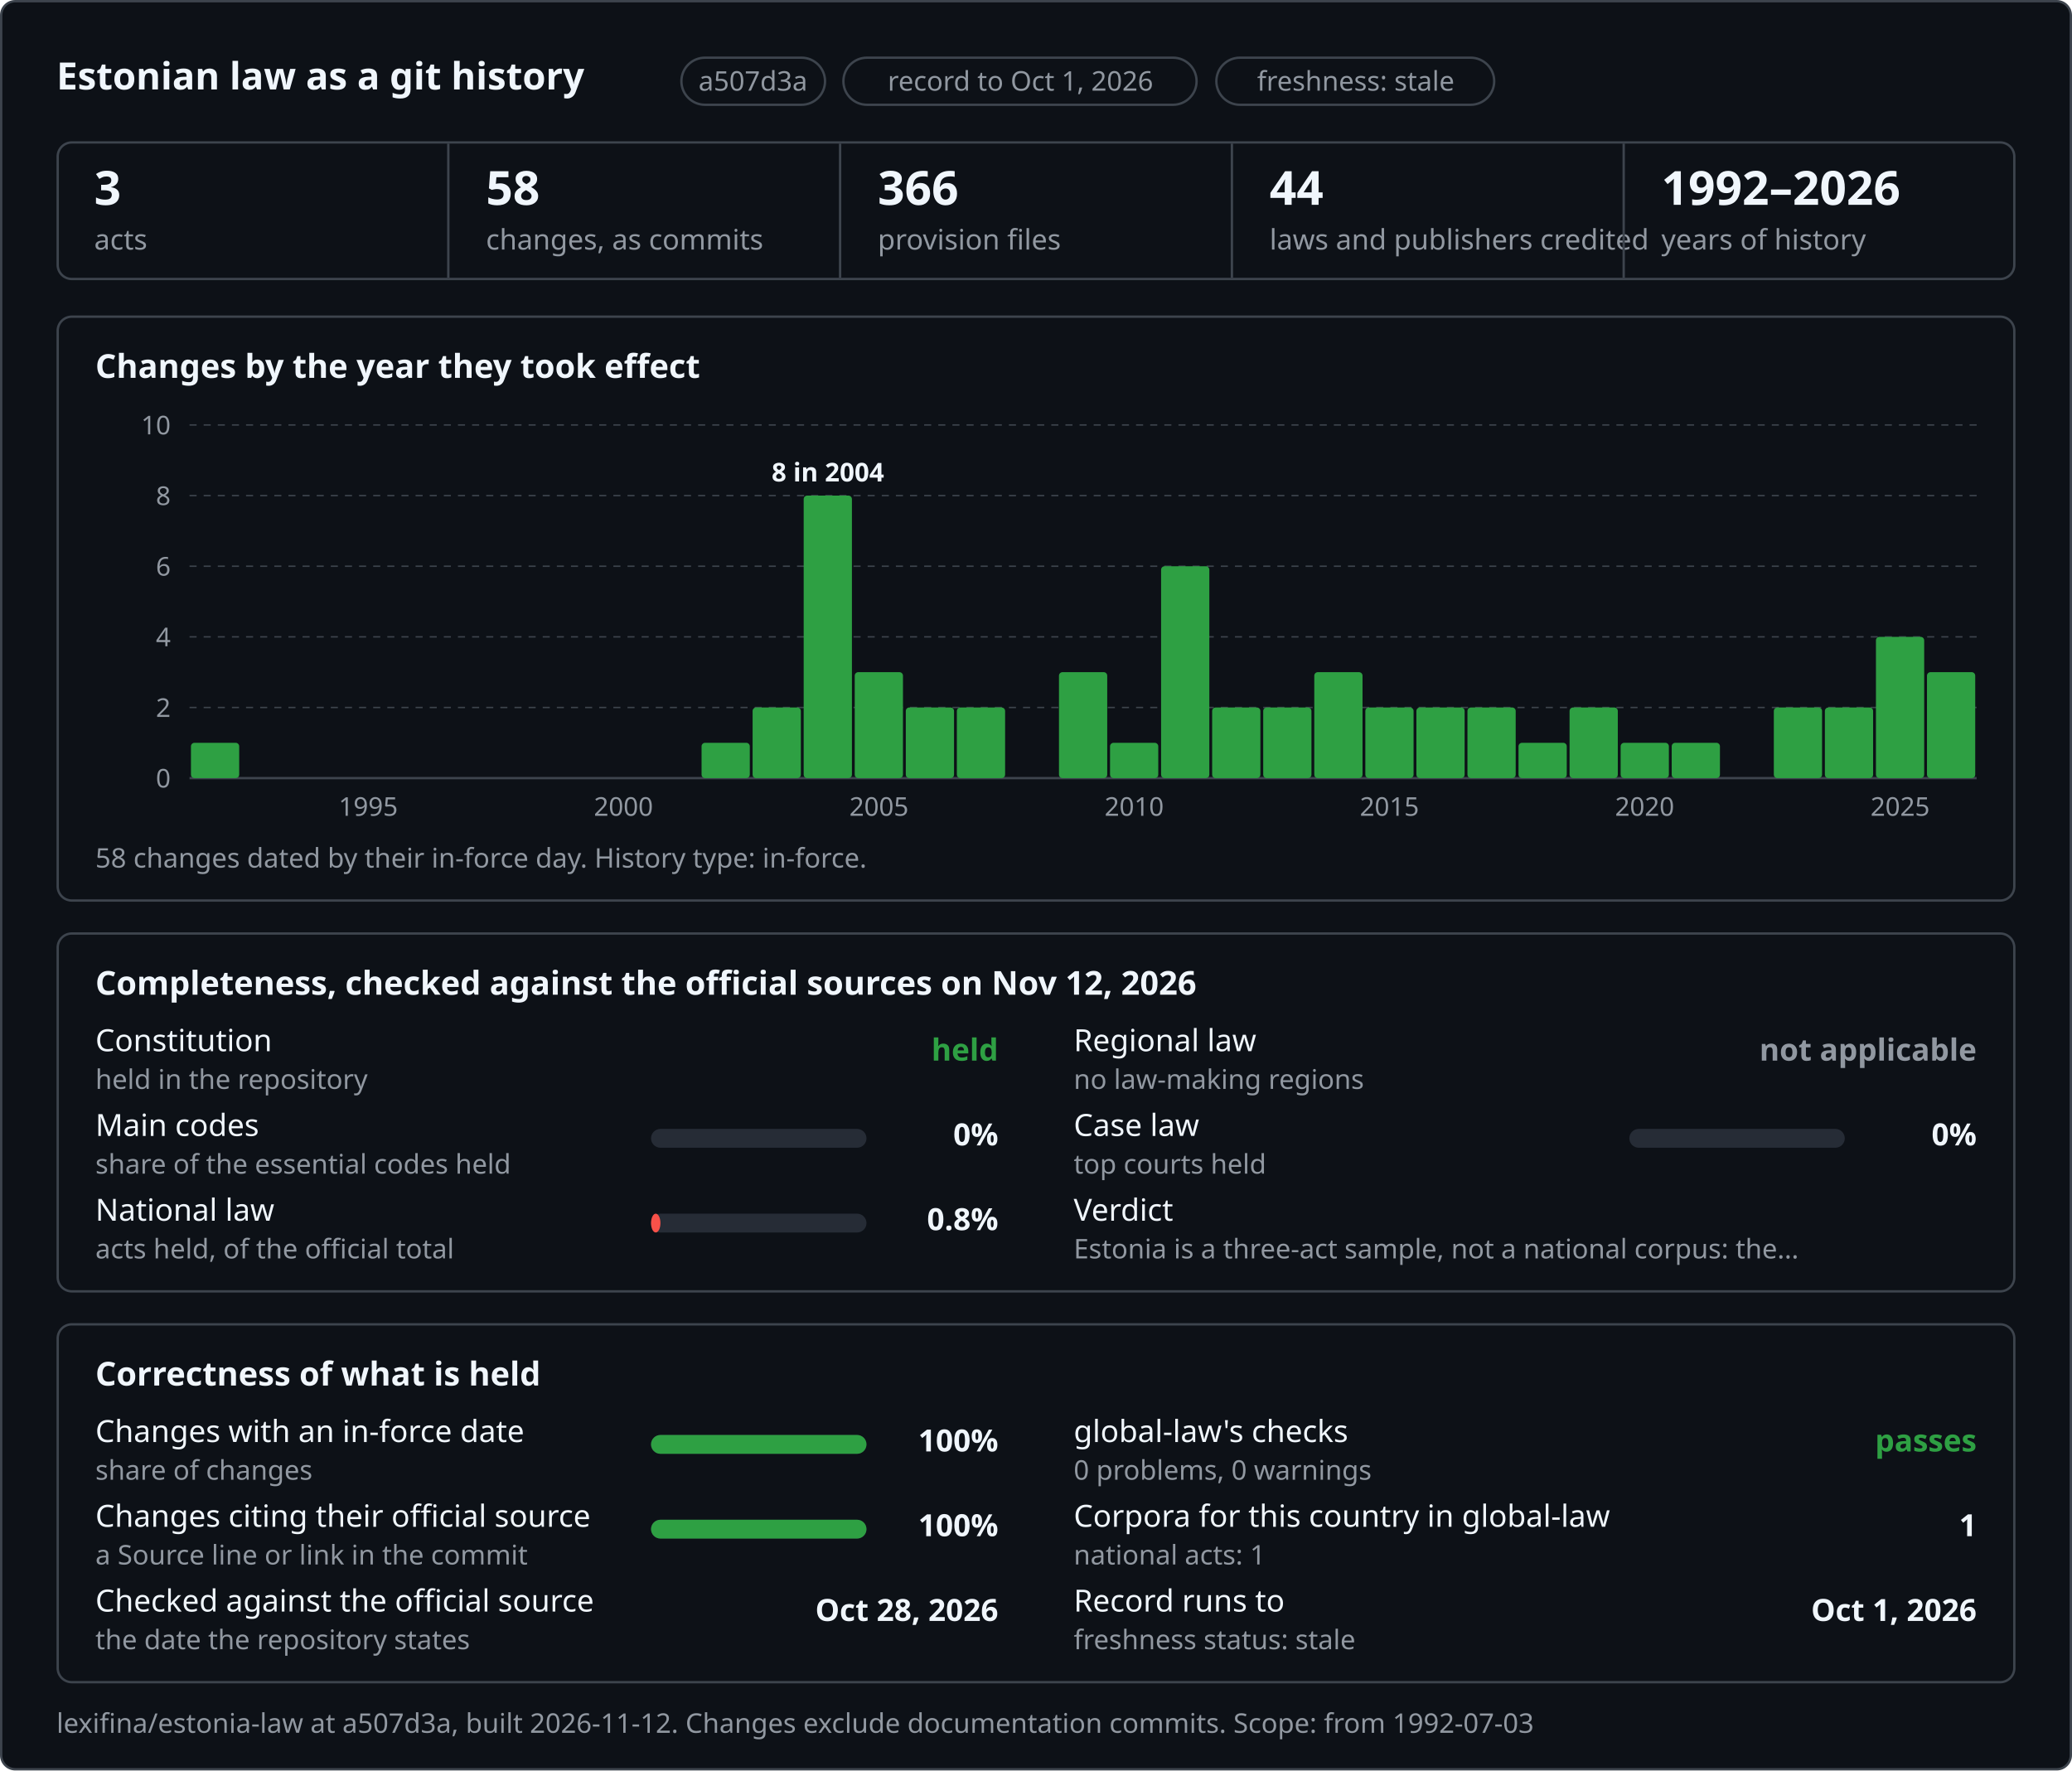
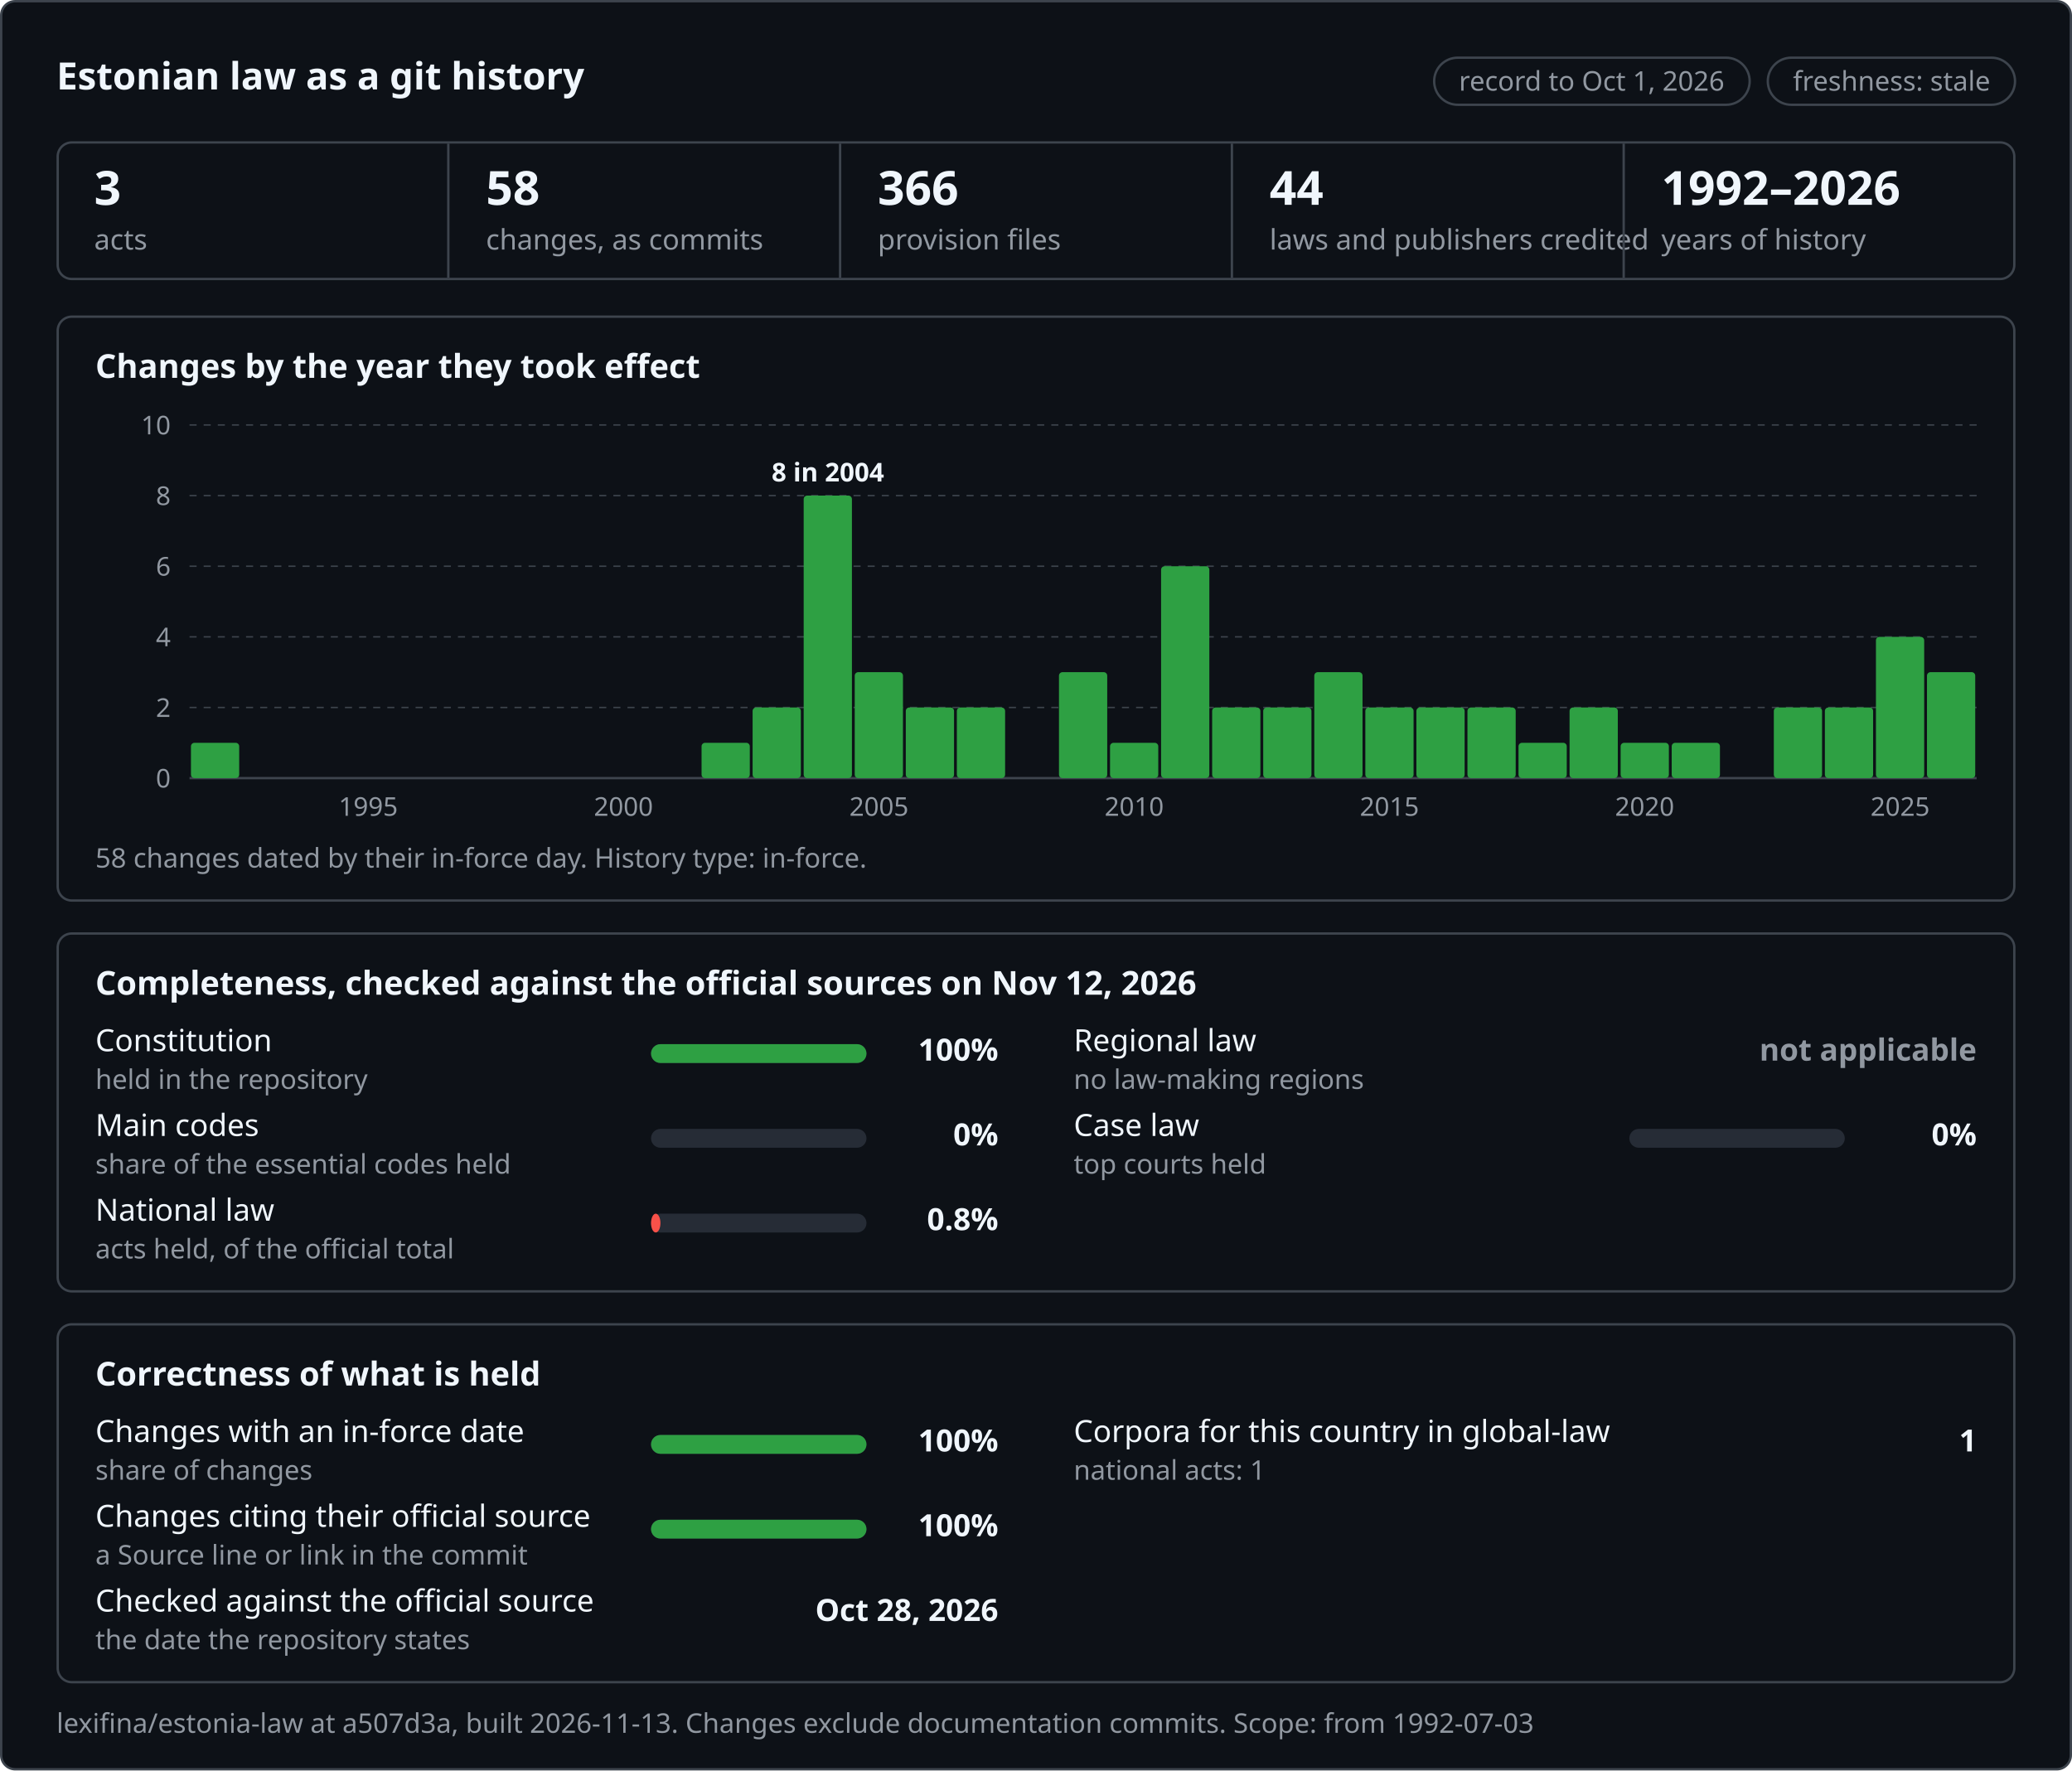
<svg xmlns="http://www.w3.org/2000/svg" width="880" height="752" viewBox="0 0 880 752" font-family="-apple-system,BlinkMacSystemFont,Segoe UI,Noto Sans,Helvetica,Arial,sans-serif">
  <rect x="0.5" y="0.5" width="879" height="751" rx="6" fill="#0d1117" stroke="#3d444d" />
  <text x="24" y="38" font-size="16" font-weight="600" fill="#f0f6fc">Estonian law as a git history</text>
-   <rect x="289.4" y="24.5" width="61" height="20" rx="10" fill="none" stroke="#3d444d" />
-   <text x="319.8" y="38.5" font-size="11.5" font-weight="500" text-anchor="middle" fill="#9198a1">a507d3a</text>
-   <rect x="358.2" y="24.5" width="150" height="20" rx="10" fill="none" stroke="#3d444d" />
-   <text x="433.4" y="38.5" font-size="11.5" font-weight="500" text-anchor="middle" fill="#9198a1">record to Oct 1, 2026</text>
-   <rect x="516.6" y="24.5" width="118" height="20" rx="10" fill="none" stroke="#3d444d" />
-   <text x="575.8" y="38.5" font-size="11.5" font-weight="500" text-anchor="middle" fill="#9198a1">freshness: stale</text>
+   <rect x="609.1" y="24.5" width="134" height="20" rx="10" fill="none" stroke="#3d444d" />
+   <text x="676.0" y="38.5" font-size="11.5" font-weight="500" text-anchor="middle" fill="#9198a1">record to Oct 1, 2026</text>
+   <rect x="750.8" y="24.5" width="105" height="20" rx="10" fill="none" stroke="#3d444d" />
+   <text x="803.4" y="38.5" font-size="11.5" font-weight="500" text-anchor="middle" fill="#9198a1">freshness: stale</text>
  <rect x="24.5" y="60.5" width="831" height="58" rx="6" fill="#0d1117" stroke="#3d444d" />
  <text x="40.0" y="87" font-size="20" font-weight="600" fill="#f0f6fc">3</text>
  <text x="40.0" y="106" font-size="12" fill="#9198a1">acts</text>
  <line x1="190.4" y1="61" x2="190.4" y2="118" stroke="#3d444d" />
  <text x="206.4" y="87" font-size="20" font-weight="600" fill="#f0f6fc">58</text>
  <text x="206.4" y="106" font-size="12" fill="#9198a1">changes, as commits</text>
  <line x1="356.8" y1="61" x2="356.8" y2="118" stroke="#3d444d" />
  <text x="372.8" y="87" font-size="20" font-weight="600" fill="#f0f6fc">366</text>
  <text x="372.8" y="106" font-size="12" fill="#9198a1">provision files</text>
  <line x1="523.2" y1="61" x2="523.2" y2="118" stroke="#3d444d" />
  <text x="539.2" y="87" font-size="20" font-weight="600" fill="#f0f6fc">44</text>
-   <text x="539.2" y="106" font-size="12" fill="#9198a1">laws and publishers credited</text>
+   <text x="539.2" y="106" font-size="12" fill="#9198a1" textLength="142" lengthAdjust="spacingAndGlyphs">laws and publishers credited</text>
  <line x1="689.6" y1="61" x2="689.6" y2="118" stroke="#3d444d" />
  <text x="705.6" y="87" font-size="20" font-weight="600" fill="#f0f6fc">1992–2026</text>
  <text x="705.6" y="106" font-size="12" fill="#9198a1">years of history</text>
  <rect x="24.5" y="134.5" width="831" height="248" rx="6" fill="#0d1117" stroke="#3d444d" />
  <text x="40.5" y="160.5" font-size="14" font-weight="600" fill="#f0f6fc">Changes by the year they took effect</text>
  <line x1="80.5" y1="330.5" x2="839.5" y2="330.5" stroke="#3d444d" stroke-width="1" />
  <text x="72.5" y="334.5" font-size="11" text-anchor="end" fill="#9198a1">0</text>
  <line x1="80.5" y1="300.5" x2="839.5" y2="300.5" stroke="#3d444d" stroke-width="0.6" stroke-dasharray="3 3" />
  <text x="72.5" y="304.5" font-size="11" text-anchor="end" fill="#9198a1">2</text>
  <line x1="80.5" y1="270.5" x2="839.5" y2="270.5" stroke="#3d444d" stroke-width="0.6" stroke-dasharray="3 3" />
  <text x="72.5" y="274.5" font-size="11" text-anchor="end" fill="#9198a1">4</text>
  <line x1="80.5" y1="240.5" x2="839.5" y2="240.5" stroke="#3d444d" stroke-width="0.6" stroke-dasharray="3 3" />
  <text x="72.5" y="244.5" font-size="11" text-anchor="end" fill="#9198a1">6</text>
  <line x1="80.5" y1="210.5" x2="839.5" y2="210.5" stroke="#3d444d" stroke-width="0.6" stroke-dasharray="3 3" />
  <text x="72.5" y="214.5" font-size="11" text-anchor="end" fill="#9198a1">8</text>
  <line x1="80.5" y1="180.5" x2="839.5" y2="180.5" stroke="#3d444d" stroke-width="0.6" stroke-dasharray="3 3" />
  <text x="72.5" y="184.5" font-size="11" text-anchor="end" fill="#9198a1">10</text>
  <rect x="81.10" y="315.5" width="20.49" height="15.0" rx="1.5" fill="#2ea043" />
  <text x="156.4" y="346.5" font-size="11" text-anchor="middle" fill="#9198a1">1995</text>
  <text x="264.8" y="346.5" font-size="11" text-anchor="middle" fill="#9198a1">2000</text>
  <rect x="297.96" y="315.5" width="20.49" height="15.0" rx="1.5" fill="#2ea043" />
  <rect x="319.64" y="300.5" width="20.49" height="30.0" rx="1.5" fill="#2ea043" />
  <rect x="341.33" y="210.5" width="20.49" height="120.0" rx="1.5" fill="#2ea043" />
  <text x="351.6" y="204.5" font-size="11" font-weight="600" text-anchor="middle" fill="#f0f6fc">8 in 2004</text>
  <rect x="363.01" y="285.5" width="20.49" height="45.0" rx="1.5" fill="#2ea043" />
  <text x="373.3" y="346.5" font-size="11" text-anchor="middle" fill="#9198a1">2005</text>
  <rect x="384.70" y="300.5" width="20.49" height="30.0" rx="1.5" fill="#2ea043" />
  <rect x="406.39" y="300.5" width="20.49" height="30.0" rx="1.5" fill="#2ea043" />
  <rect x="449.76" y="285.5" width="20.49" height="45.0" rx="1.5" fill="#2ea043" />
  <rect x="471.44" y="315.5" width="20.49" height="15.0" rx="1.5" fill="#2ea043" />
  <text x="481.7" y="346.5" font-size="11" text-anchor="middle" fill="#9198a1">2010</text>
  <rect x="493.13" y="240.5" width="20.49" height="90.0" rx="1.5" fill="#2ea043" />
  <rect x="514.81" y="300.5" width="20.49" height="30.0" rx="1.5" fill="#2ea043" />
  <rect x="536.50" y="300.5" width="20.49" height="30.0" rx="1.5" fill="#2ea043" />
  <rect x="558.19" y="285.5" width="20.49" height="45.0" rx="1.5" fill="#2ea043" />
  <rect x="579.87" y="300.5" width="20.49" height="30.0" rx="1.5" fill="#2ea043" />
  <text x="590.1" y="346.5" font-size="11" text-anchor="middle" fill="#9198a1">2015</text>
  <rect x="601.56" y="300.5" width="20.49" height="30.0" rx="1.5" fill="#2ea043" />
  <rect x="623.24" y="300.5" width="20.49" height="30.0" rx="1.5" fill="#2ea043" />
  <rect x="644.93" y="315.5" width="20.49" height="15.0" rx="1.5" fill="#2ea043" />
  <rect x="666.61" y="300.5" width="20.49" height="30.0" rx="1.5" fill="#2ea043" />
  <rect x="688.30" y="315.5" width="20.49" height="15.0" rx="1.5" fill="#2ea043" />
  <text x="698.5" y="346.5" font-size="11" text-anchor="middle" fill="#9198a1">2020</text>
  <rect x="709.99" y="315.5" width="20.49" height="15.0" rx="1.5" fill="#2ea043" />
  <rect x="753.36" y="300.5" width="20.49" height="30.0" rx="1.5" fill="#2ea043" />
  <rect x="775.04" y="300.5" width="20.49" height="30.0" rx="1.5" fill="#2ea043" />
  <rect x="796.73" y="270.5" width="20.49" height="60.0" rx="1.5" fill="#2ea043" />
  <text x="807.0" y="346.5" font-size="11" text-anchor="middle" fill="#9198a1">2025</text>
  <rect x="818.41" y="285.5" width="20.49" height="45.0" rx="1.5" fill="#2ea043" />
  <text x="40.5" y="368.5" font-size="11.5" fill="#9198a1">58 changes dated by their in-force day. History type: in-force.</text>
  <rect x="24.5" y="396.5" width="831" height="152" rx="6" fill="#0d1117" stroke="#3d444d" />
  <text x="40.5" y="422.5" font-size="14" font-weight="600" fill="#f0f6fc">Completeness, checked against the official sources on Nov 12, 2026</text>
  <text x="40.5" y="446.5" font-size="13" fill="#f0f6fc">Constitution</text>
  <text x="40.5" y="462.5" font-size="11.5" fill="#9198a1">held in the repository</text>
-   <text x="424.0" y="450.5" font-size="13" font-weight="600" text-anchor="end" fill="#2ea043">held</text>
+   <g>
+     <rect x="276.5" y="443.5" width="91.5" height="8" rx="4" fill="#262c36" />
+     <rect x="276.5" y="443.5" width="91.5" height="8" rx="4" fill="#2ea043" />
+   </g>
+   <text x="424.0" y="450.5" font-size="13" font-weight="600" text-anchor="end" fill="#f0f6fc">100%</text>
  <text x="40.5" y="482.5" font-size="13" fill="#f0f6fc">Main codes</text>
  <text x="40.5" y="498.5" font-size="11.5" fill="#9198a1">share of the essential codes held</text>
  <g>
    <rect x="276.5" y="479.5" width="91.5" height="8" rx="4" fill="#262c36" />
  </g>
  <text x="424.0" y="486.5" font-size="13" font-weight="600" text-anchor="end" fill="#f0f6fc">0%</text>
  <text x="40.5" y="518.5" font-size="13" fill="#f0f6fc">National law</text>
  <text x="40.5" y="534.5" font-size="11.5" fill="#9198a1">acts held, of the official total</text>
  <g>
    <rect x="276.5" y="515.5" width="91.5" height="8" rx="4" fill="#262c36" />
    <rect x="276.5" y="515.5" width="4.0" height="8" rx="4" fill="#f85149" />
  </g>
  <text x="424.0" y="522.5" font-size="13" font-weight="600" text-anchor="end" fill="#f0f6fc">0.8%</text>
  <text x="456.0" y="446.5" font-size="13" fill="#f0f6fc">Regional law</text>
  <text x="456.0" y="462.5" font-size="11.5" fill="#9198a1">no law-making regions</text>
  <text x="839.5" y="450.5" font-size="13" font-weight="600" text-anchor="end" fill="#9198a1">not applicable</text>
  <text x="456.0" y="482.5" font-size="13" fill="#f0f6fc">Case law</text>
  <text x="456.0" y="498.5" font-size="11.5" fill="#9198a1">top courts held</text>
  <g>
    <rect x="692.0" y="479.5" width="91.5" height="8" rx="4" fill="#262c36" />
  </g>
  <text x="839.5" y="486.5" font-size="13" font-weight="600" text-anchor="end" fill="#f0f6fc">0%</text>
-   <text x="456.0" y="518.5" font-size="13" fill="#f0f6fc">Verdict</text>
-   <text x="456.0" y="534.5" font-size="11.5" fill="#9198a1">Estonia is a three-act sample, not a national corpus: the…</text>
-   <text x="839.5" y="522.5" font-size="13" font-weight="600" text-anchor="end" fill="#9198a1" />
  <rect x="24.5" y="562.5" width="831" height="152" rx="6" fill="#0d1117" stroke="#3d444d" />
  <text x="40.5" y="588.5" font-size="14" font-weight="600" fill="#f0f6fc">Correctness of what is held</text>
  <text x="40.5" y="612.5" font-size="13" fill="#f0f6fc">Changes with an in-force date</text>
  <text x="40.5" y="628.5" font-size="11.5" fill="#9198a1">share of changes</text>
  <g>
    <rect x="276.5" y="609.5" width="91.5" height="8" rx="4" fill="#262c36" />
    <rect x="276.5" y="609.5" width="91.5" height="8" rx="4" fill="#2ea043" />
  </g>
  <text x="424.0" y="616.5" font-size="13" font-weight="600" text-anchor="end" fill="#f0f6fc">100%</text>
  <text x="40.5" y="648.5" font-size="13" fill="#f0f6fc">Changes citing their official source</text>
  <text x="40.5" y="664.5" font-size="11.5" fill="#9198a1">a Source line or link in the commit</text>
  <g>
    <rect x="276.5" y="645.5" width="91.5" height="8" rx="4" fill="#262c36" />
    <rect x="276.5" y="645.5" width="91.5" height="8" rx="4" fill="#2ea043" />
  </g>
  <text x="424.0" y="652.5" font-size="13" font-weight="600" text-anchor="end" fill="#f0f6fc">100%</text>
  <text x="40.5" y="684.5" font-size="13" fill="#f0f6fc">Checked against the official source</text>
  <text x="40.5" y="700.5" font-size="11.5" fill="#9198a1">the date the repository states</text>
  <text x="424.0" y="688.5" font-size="13" font-weight="600" text-anchor="end" fill="#f0f6fc">Oct 28, 2026</text>
-   <text x="456.0" y="612.5" font-size="13" fill="#f0f6fc">global-law's checks</text>
-   <text x="456.0" y="628.5" font-size="11.5" fill="#9198a1">0 problems, 0 warnings</text>
-   <text x="839.5" y="616.5" font-size="13" font-weight="600" text-anchor="end" fill="#2ea043">passes</text>
-   <text x="456.0" y="648.5" font-size="13" fill="#f0f6fc">Corpora for this country in global-law</text>
-   <text x="456.0" y="664.5" font-size="11.5" fill="#9198a1">national acts: 1</text>
-   <text x="839.5" y="652.5" font-size="13" font-weight="600" text-anchor="end" fill="#f0f6fc">1</text>
-   <text x="456.0" y="684.5" font-size="13" fill="#f0f6fc">Record runs to</text>
-   <text x="456.0" y="700.5" font-size="11.5" fill="#9198a1">freshness status: stale</text>
-   <text x="839.5" y="688.5" font-size="13" font-weight="600" text-anchor="end" fill="#f0f6fc">Oct 1, 2026</text>
-   <text x="24" y="736" font-size="11.5" fill="#9198a1">lexifina/estonia-law at a507d3a, built 2026-11-12. Changes exclude documentation commits. Scope: from 1992-07-03</text>
+   <text x="456.0" y="612.5" font-size="13" fill="#f0f6fc">Corpora for this country in global-law</text>
+   <text x="456.0" y="628.5" font-size="11.5" fill="#9198a1">national acts: 1</text>
+   <text x="839.5" y="616.5" font-size="13" font-weight="600" text-anchor="end" fill="#f0f6fc">1</text>
+   <text x="24" y="736" font-size="11.5" fill="#9198a1">lexifina/estonia-law at a507d3a, built 2026-11-13. Changes exclude documentation commits. Scope: from 1992-07-03</text>
</svg>
